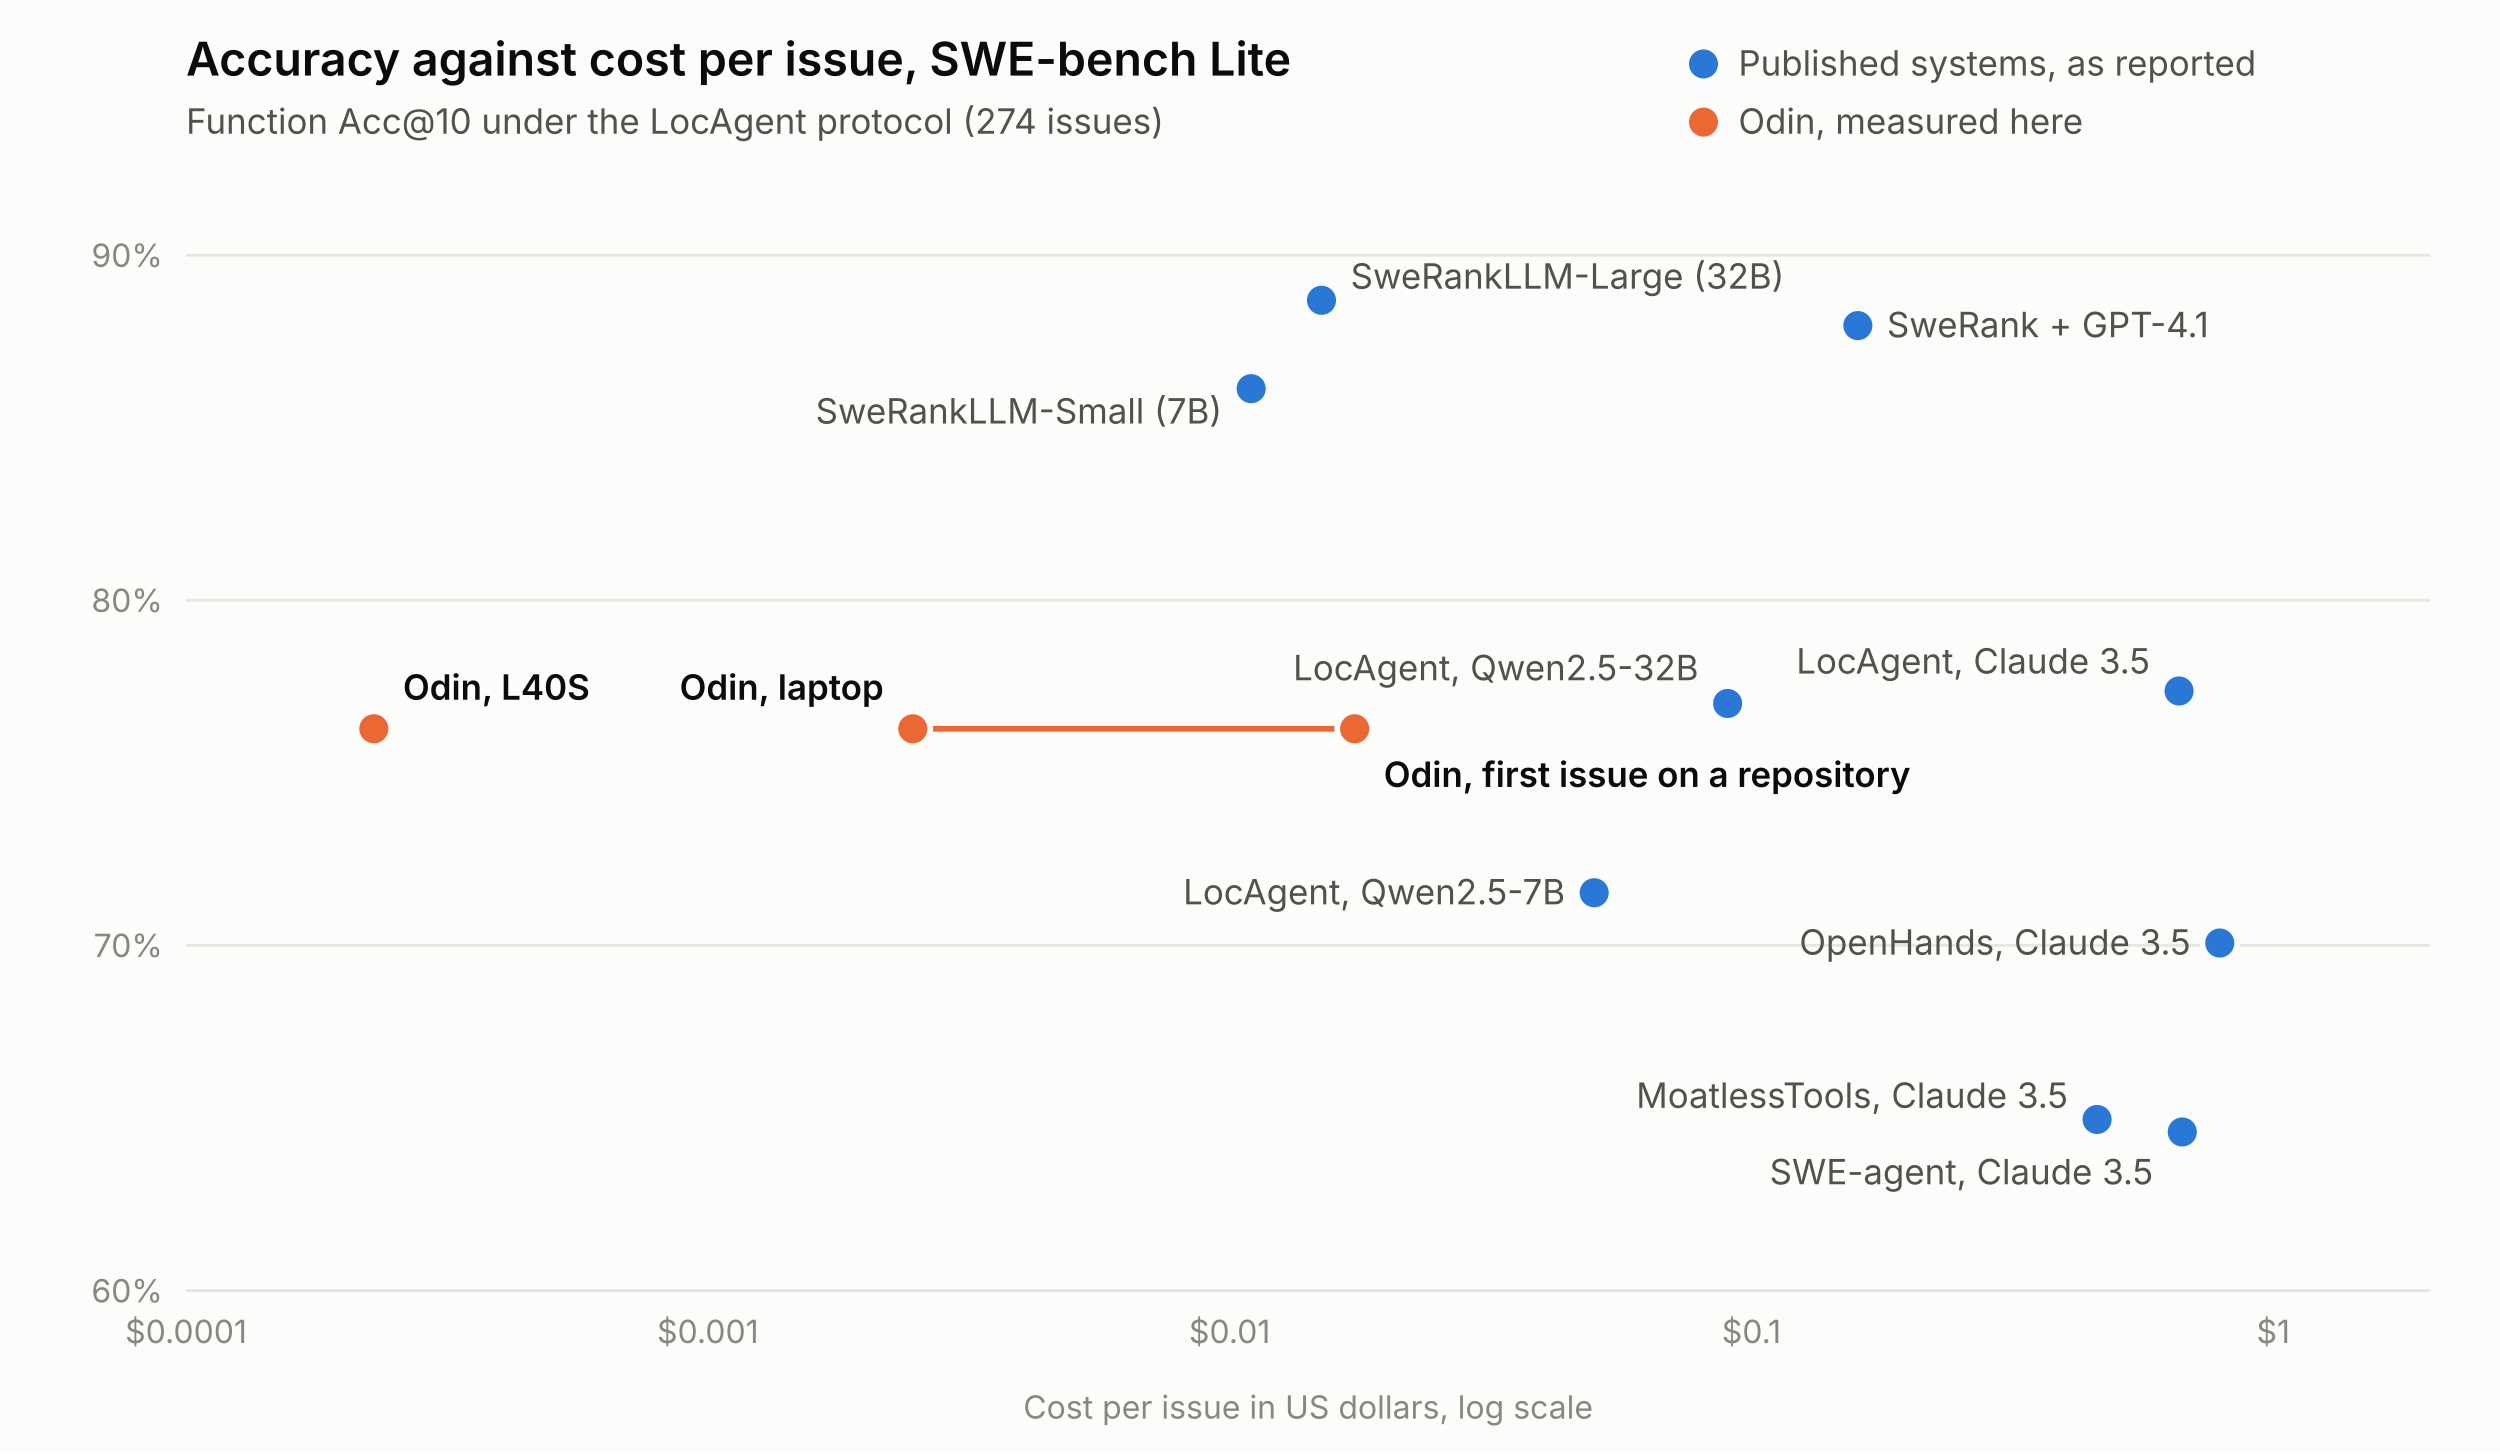
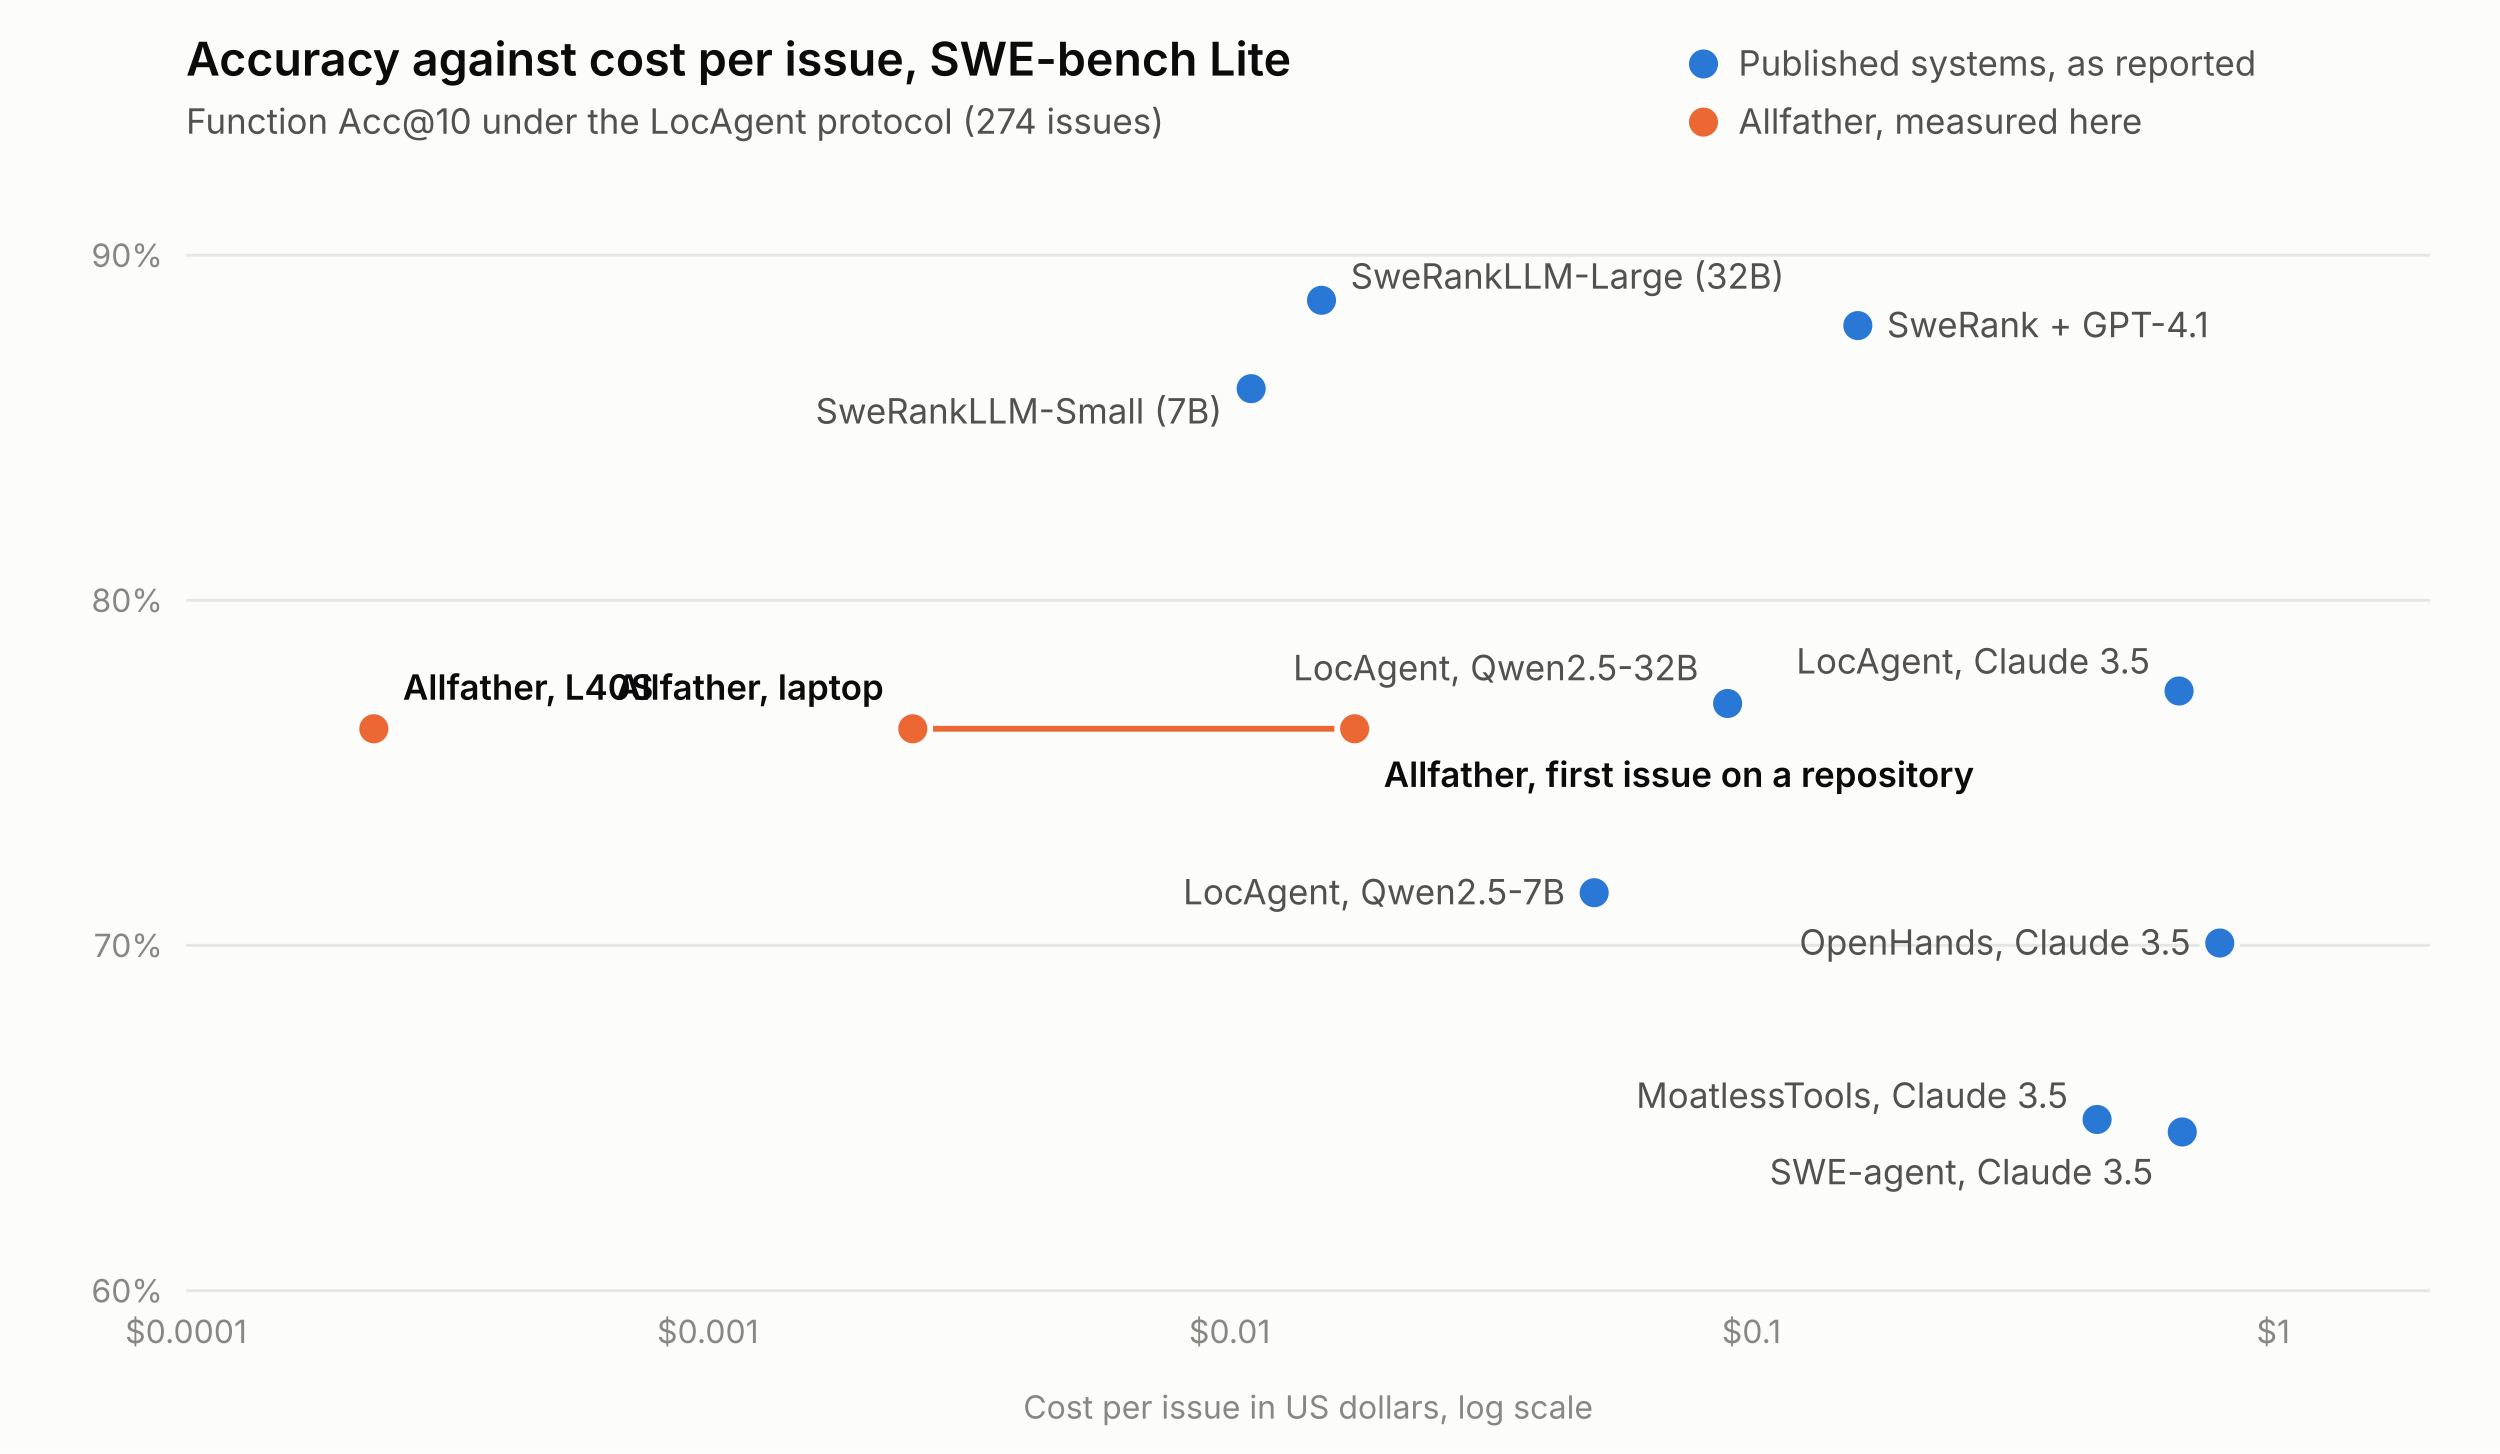
<svg xmlns="http://www.w3.org/2000/svg" viewBox="0 0 860 500" font-family="system-ui, -apple-system, Segoe UI, sans-serif" role="img" aria-label="Function-level accuracy against cost per issue on SWE-bench Lite">
  <rect width="860" height="500" fill="#fcfcfb" />
  <text x="64.0" y="26.0" font-size="16" fill="#0b0b0b" text-anchor="start" font-weight="600">Accuracy against cost per issue, SWE-bench Lite</text>
  <text x="64.0" y="46.0" font-size="12" fill="#52514e" text-anchor="start" font-weight="400">Function Acc@10 under the LocAgent protocol (274 issues)</text>
  <line x1="64" x2="836" y1="444.0" y2="444.0" stroke="#e7e6e2" />
  <text x="56.0" y="448.0" font-size="11" fill="#898781" text-anchor="end" font-weight="400">60%</text>
  <line x1="64" x2="836" y1="325.2" y2="325.2" stroke="#e7e6e2" />
  <text x="56.0" y="329.2" font-size="11" fill="#898781" text-anchor="end" font-weight="400">70%</text>
  <line x1="64" x2="836" y1="206.5" y2="206.5" stroke="#e7e6e2" />
  <text x="56.0" y="210.5" font-size="11" fill="#898781" text-anchor="end" font-weight="400">80%</text>
  <line x1="64" x2="836" y1="87.8" y2="87.8" stroke="#e7e6e2" />
  <text x="56.0" y="91.8" font-size="11" fill="#898781" text-anchor="end" font-weight="400">90%</text>
  <text x="64.0" y="462.0" font-size="11" fill="#898781" text-anchor="middle" font-weight="400">$0.0001</text>
  <text x="243.5" y="462.0" font-size="11" fill="#898781" text-anchor="middle" font-weight="400">$0.001</text>
  <text x="423.0" y="462.0" font-size="11" fill="#898781" text-anchor="middle" font-weight="400">$0.01</text>
  <text x="602.5" y="462.0" font-size="11" fill="#898781" text-anchor="middle" font-weight="400">$0.1</text>
  <text x="782.0" y="462.0" font-size="11" fill="#898781" text-anchor="middle" font-weight="400">$1</text>
  <text x="450.0" y="488.0" font-size="11" fill="#898781" text-anchor="middle" font-weight="400">Cost per issue in US dollars, log scale</text>
  <circle cx="586" cy="22" r="5" fill="#2a78d6" />
  <text x="598.0" y="26.0" font-size="12" fill="#52514e" text-anchor="start" font-weight="400">Published systems, as reported</text>
  <circle cx="586" cy="42" r="5" fill="#eb6834" />
-   <text x="598.0" y="46.0" font-size="12" fill="#52514e" text-anchor="start" font-weight="400">Odin, measured here</text>
+   <text x="598.0" y="46.0" font-size="12" fill="#52514e" text-anchor="start" font-weight="400">Allfather, measured here</text>
  <g>
    <circle cx="763.6" cy="324.4" r="6" fill="#2a78d6" stroke="#fcfcfb" stroke-width="2" />
    <text x="753.6" y="328.4" font-size="12" fill="#52514e" text-anchor="end" font-weight="400">OpenHands, Claude 3.5</text>
  </g>
  <g>
    <circle cx="750.7" cy="389.4" r="6" fill="#2a78d6" stroke="#fcfcfb" stroke-width="2" />
    <text x="740.7" y="407.4" font-size="12" fill="#52514e" text-anchor="end" font-weight="400">SWE-agent, Claude 3.5</text>
  </g>
  <g>
    <circle cx="721.4" cy="385.1" r="6" fill="#2a78d6" stroke="#fcfcfb" stroke-width="2" />
    <text x="711.4" y="381.1" font-size="12" fill="#52514e" text-anchor="end" font-weight="400">MoatlessTools, Claude 3.5</text>
  </g>
  <g>
    <circle cx="749.6" cy="237.7" r="6" fill="#2a78d6" stroke="#fcfcfb" stroke-width="2" />
    <text x="739.6" y="231.7" font-size="12" fill="#52514e" text-anchor="end" font-weight="400">LocAgent, Claude 3.5</text>
  </g>
  <g>
    <circle cx="594.3" cy="242.0" r="6" fill="#2a78d6" stroke="#fcfcfb" stroke-width="2" />
    <text x="584.3" y="234.0" font-size="12" fill="#52514e" text-anchor="end" font-weight="400">LocAgent, Qwen2.5-32B</text>
  </g>
  <g>
    <circle cx="548.4" cy="307.1" r="6" fill="#2a78d6" stroke="#fcfcfb" stroke-width="2" />
    <text x="538.4" y="311.1" font-size="12" fill="#52514e" text-anchor="end" font-weight="400">LocAgent, Qwen2.5-7B</text>
  </g>
  <g>
    <circle cx="639.1" cy="112.0" r="6" fill="#2a78d6" stroke="#fcfcfb" stroke-width="2" />
    <text x="649.1" y="116.0" font-size="12" fill="#52514e" text-anchor="start" font-weight="400">SweRank + GPT-4.1</text>
  </g>
  <g>
    <circle cx="454.6" cy="103.3" r="6" fill="#2a78d6" stroke="#fcfcfb" stroke-width="2" />
    <text x="464.6" y="99.3" font-size="12" fill="#52514e" text-anchor="start" font-weight="400">SweRankLLM-Large (32B)</text>
  </g>
  <g>
    <circle cx="430.4" cy="133.7" r="6" fill="#2a78d6" stroke="#fcfcfb" stroke-width="2" />
    <text x="420.4" y="145.7" font-size="12" fill="#52514e" text-anchor="end" font-weight="400">SweRankLLM-Small (7B)</text>
  </g>
  <line x1="314.0" x2="466.0" y1="250.7" y2="250.7" stroke="#eb6834" stroke-width="2" />
  <g>
    <circle cx="314.0" cy="250.7" r="6" fill="#eb6834" stroke="#fcfcfb" stroke-width="2" />
-     <text x="304.0" y="240.7" font-size="12" fill="#0b0b0b" text-anchor="end" font-weight="600">Odin, laptop</text>
+     <text x="304.0" y="240.7" font-size="12" fill="#0b0b0b" text-anchor="end" font-weight="600">Allfather, laptop</text>
  </g>
  <g>
    <circle cx="128.6" cy="250.7" r="6" fill="#eb6834" stroke="#fcfcfb" stroke-width="2" />
-     <text x="138.6" y="240.7" font-size="12" fill="#0b0b0b" text-anchor="start" font-weight="600">Odin, L40S</text>
+     <text x="138.6" y="240.7" font-size="12" fill="#0b0b0b" text-anchor="start" font-weight="600">Allfather, L40S</text>
  </g>
  <g>
    <circle cx="466.0" cy="250.7" r="6" fill="#eb6834" stroke="#fcfcfb" stroke-width="2" />
-     <text x="476.0" y="270.7" font-size="12" fill="#0b0b0b" text-anchor="start" font-weight="600">Odin, first issue on a repository</text>
+     <text x="476.0" y="270.7" font-size="12" fill="#0b0b0b" text-anchor="start" font-weight="600">Allfather, first issue on a repository</text>
  </g>
</svg>
